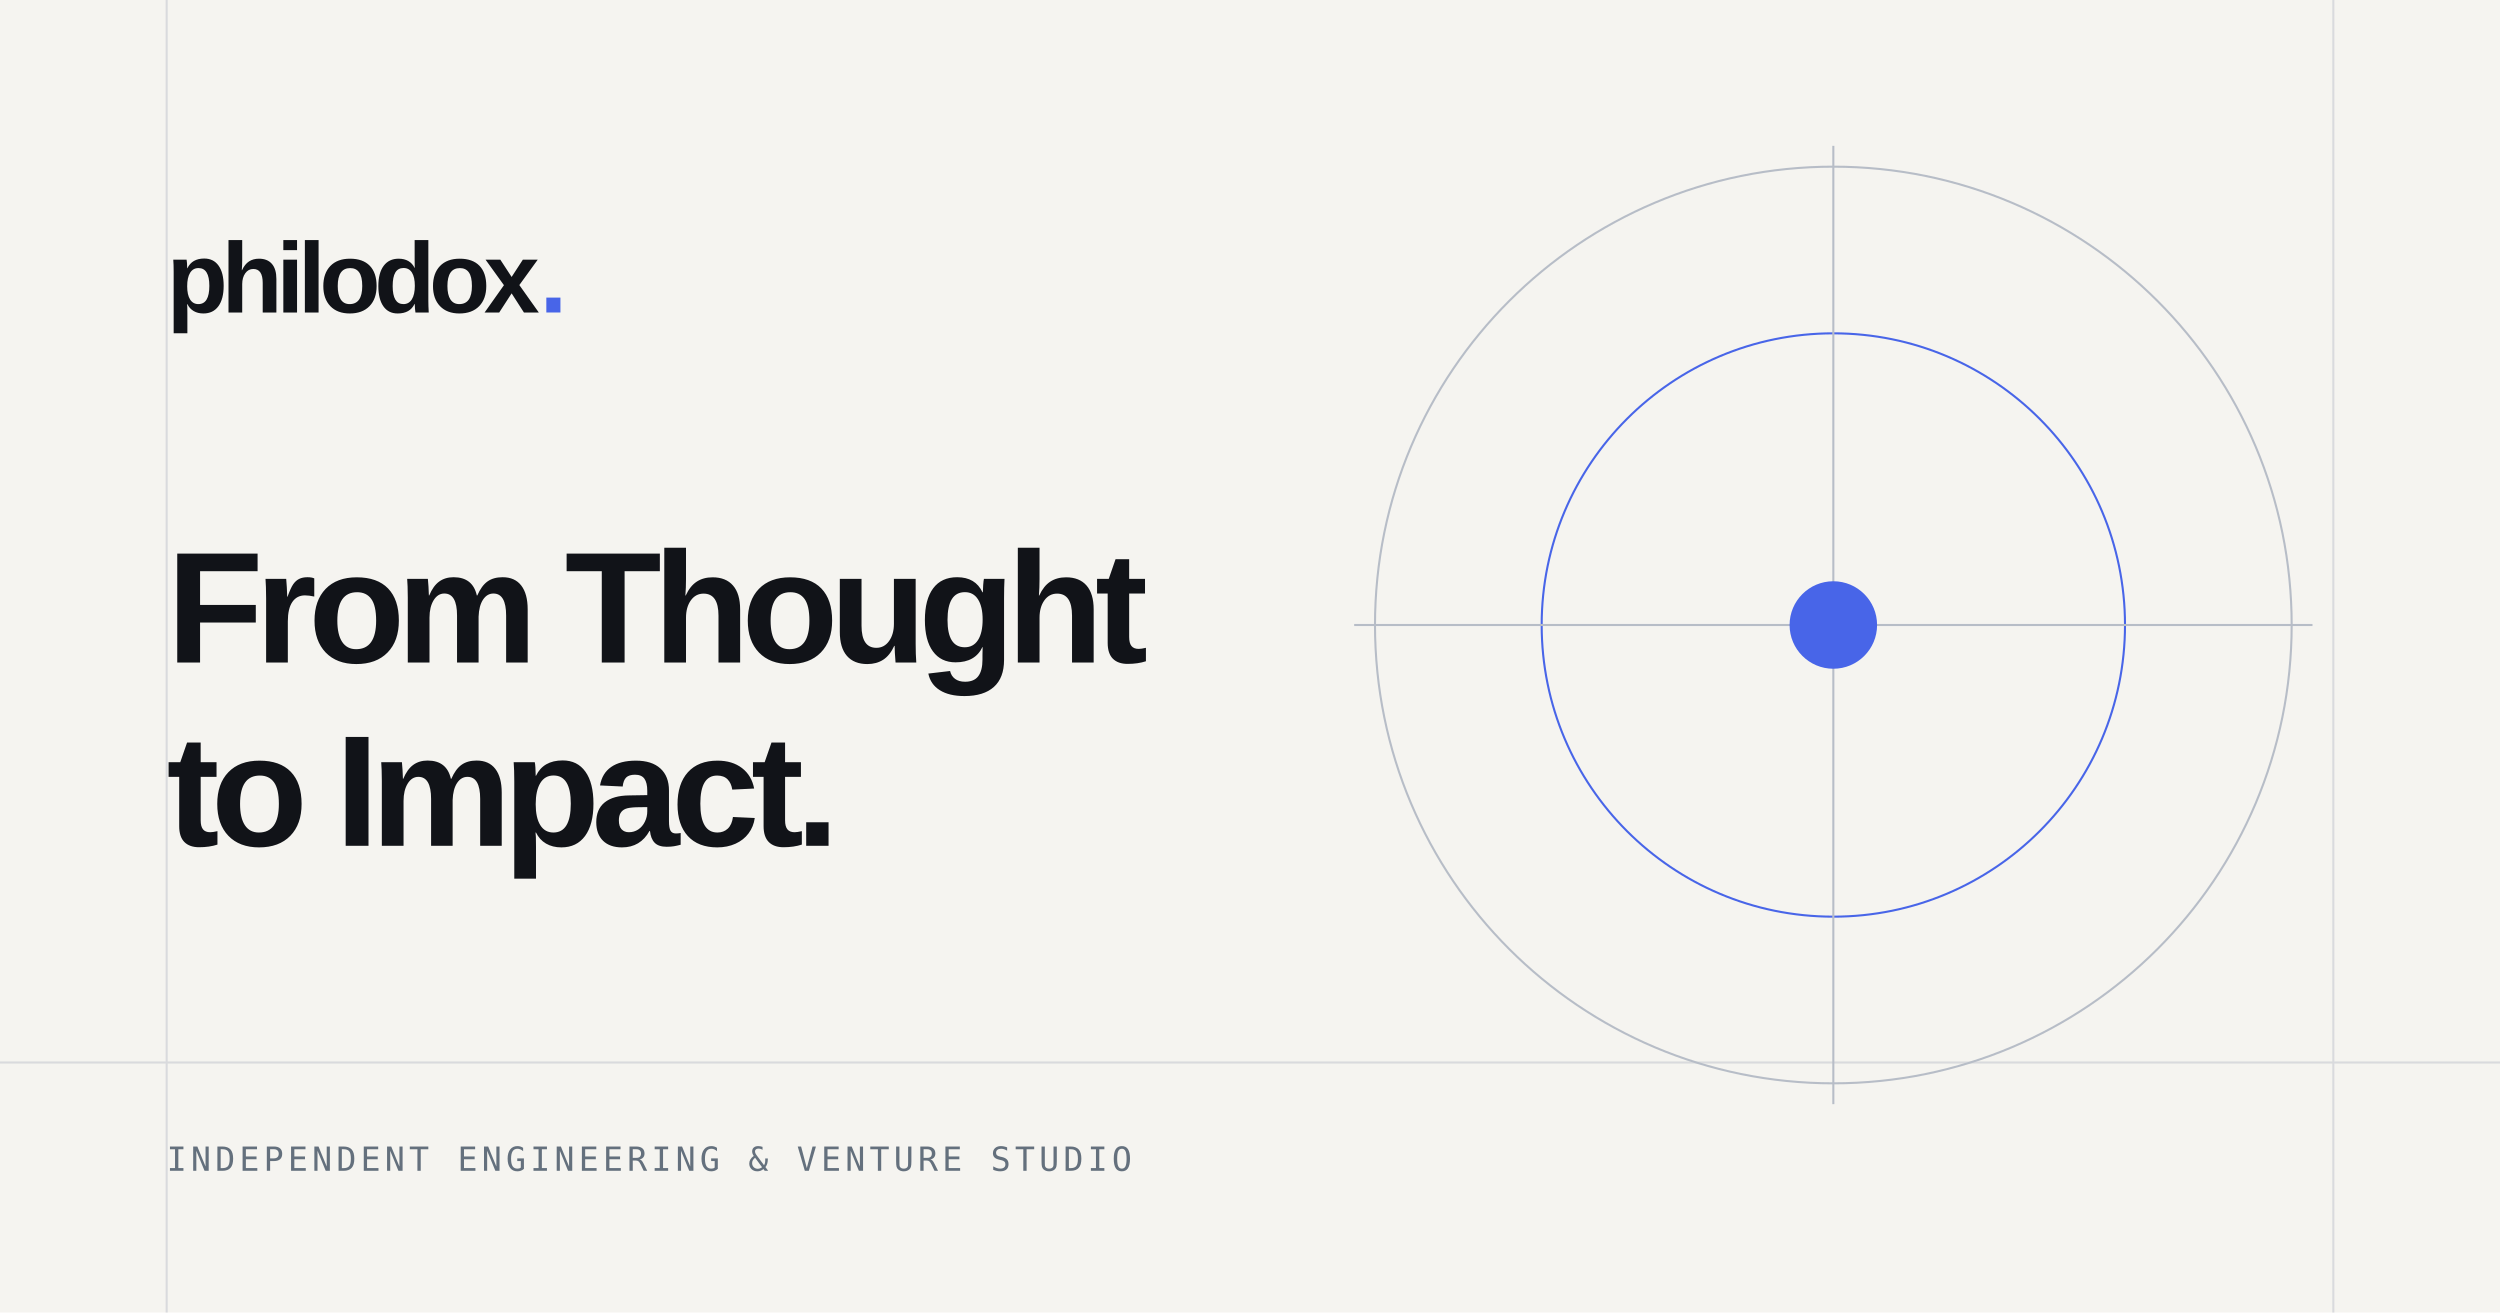
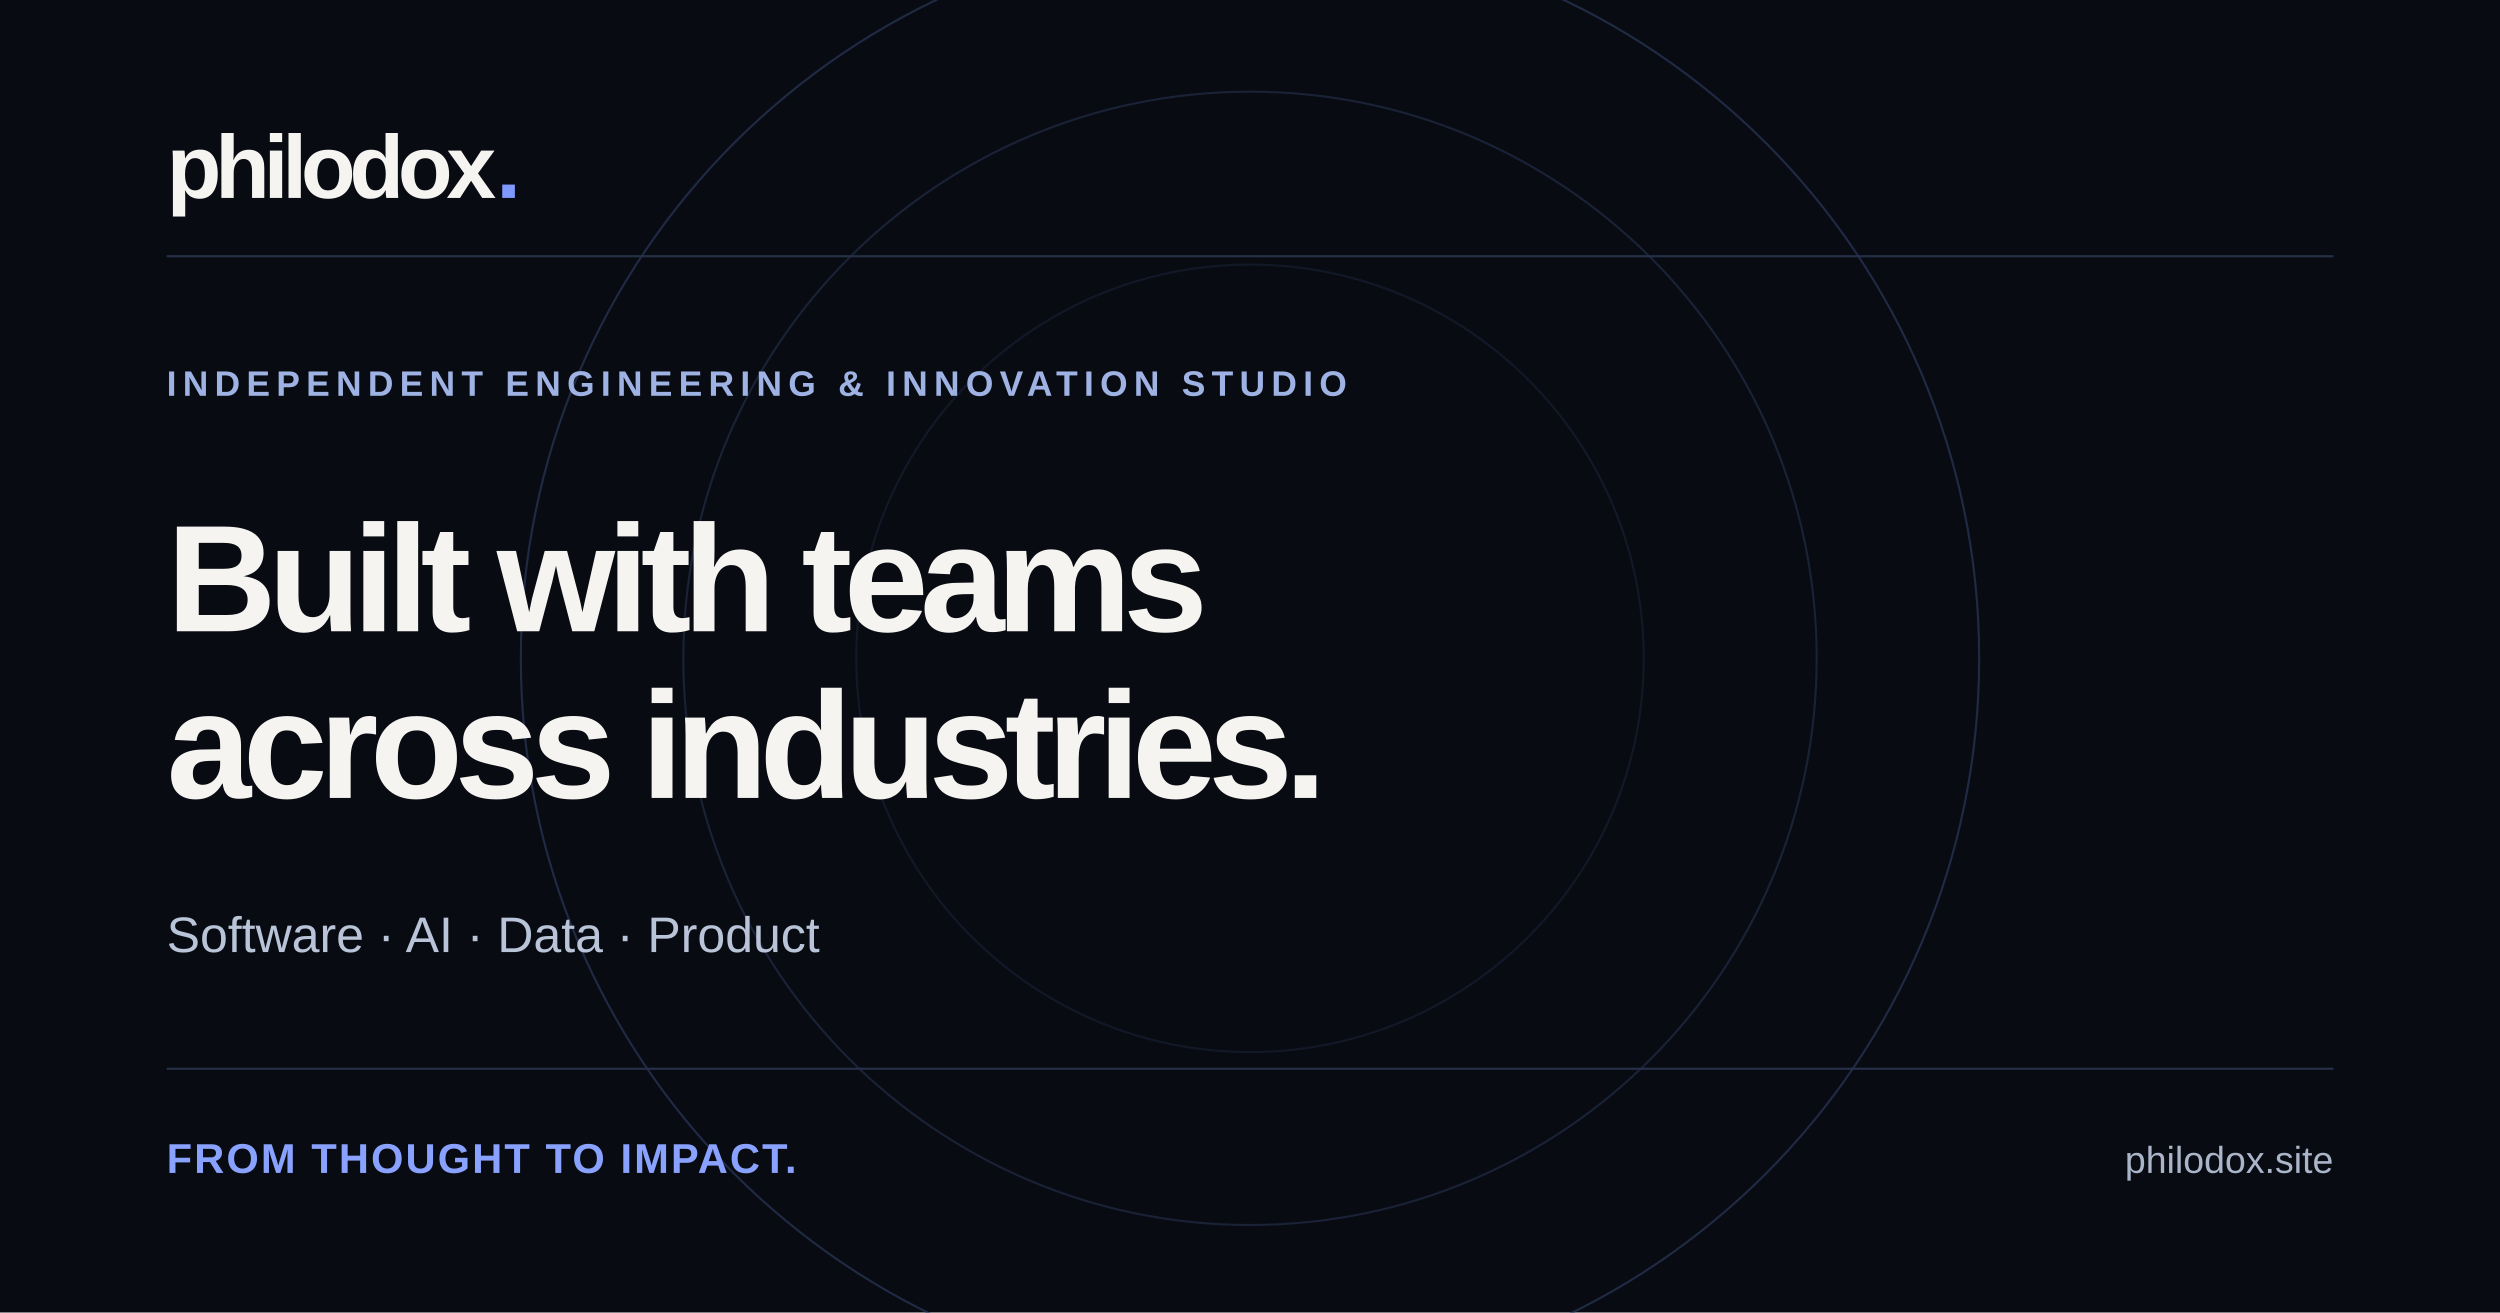
<svg xmlns="http://www.w3.org/2000/svg" width="1200" height="630" viewBox="0 0 1200 630" fill="none">
-   <rect width="1200" height="630" fill="#F5F4F0" />
-   <path d="M0 510h1200M80 0v630M1120 0v630" stroke="#D9DADD" />
-   <circle cx="880" cy="300" r="220" stroke="#B7BDC7" />
-   <circle cx="880" cy="300" r="140" stroke="#4865E8" />
-   <path d="M650 300h460M880 70v460" stroke="#B7BDC7" />
-   <circle cx="880" cy="300" r="21" fill="#4865E8" />
-   <text x="80" y="150" fill="#111318" font-family="Arial,sans-serif" font-size="48" font-weight="700" letter-spacing="-3">philodox<tspan fill="#4865E8">.</tspan>
+   <rect width="1200" height="630" fill="#080B11" />
+   <circle cx="600" cy="316" r="350" stroke="#344470" opacity=".55" />
+   <circle cx="600" cy="316" r="272" stroke="#344470" opacity=".4" />
+   <circle cx="600" cy="316" r="189" stroke="#344470" opacity=".24" />
+   <text x="80" y="95" fill="#F5F4F0" font-family="Arial,sans-serif" font-size="43" font-weight="700" letter-spacing="-3">philodox<tspan fill="#7F99FF">.</tspan>
  </text>
-   <text x="80" y="318" fill="#111318" font-family="Arial,sans-serif" font-size="76" font-weight="600" letter-spacing="-4">From Thought</text>
-   <text x="80" y="406" fill="#111318" font-family="Arial,sans-serif" font-size="76" font-weight="600" letter-spacing="-4">to Impact.</text>
-   <text x="80" y="562" fill="#64707D" font-family="monospace" font-size="16" letter-spacing="2">INDEPENDENT ENGINEERING &amp; VENTURE STUDIO</text>
+   <path d="M80 123h1040" stroke="#263149" />
+   <text x="80" y="190" fill="#9FB2E4" font-family="Arial,sans-serif" font-size="17" font-weight="700" letter-spacing="3">INDEPENDENT ENGINEERING &amp; INNOVATION STUDIO</text>
+   <text x="80" y="303" fill="#F5F4F0" font-family="Arial,sans-serif" font-size="73" font-weight="700" letter-spacing="-4">Built with teams</text>
+   <text x="80" y="383" fill="#F5F4F0" font-family="Arial,sans-serif" font-size="73" font-weight="700" letter-spacing="-4">across industries.</text>
+   <text x="80" y="457" fill="#B9C4D8" font-family="Arial,sans-serif" font-size="24">Software · AI · Data · Product</text>
+   <path d="M80 513h1040" stroke="#263149" />
+   <text x="80" y="563" fill="#8AA2FF" font-family="Arial,sans-serif" font-size="20" font-weight="700" letter-spacing="1">FROM THOUGHT TO IMPACT.</text>
+   <text x="1120" y="563" fill="#AAB5CA" font-family="Arial,sans-serif" font-size="18" text-anchor="end">philodox.site</text>
</svg>
